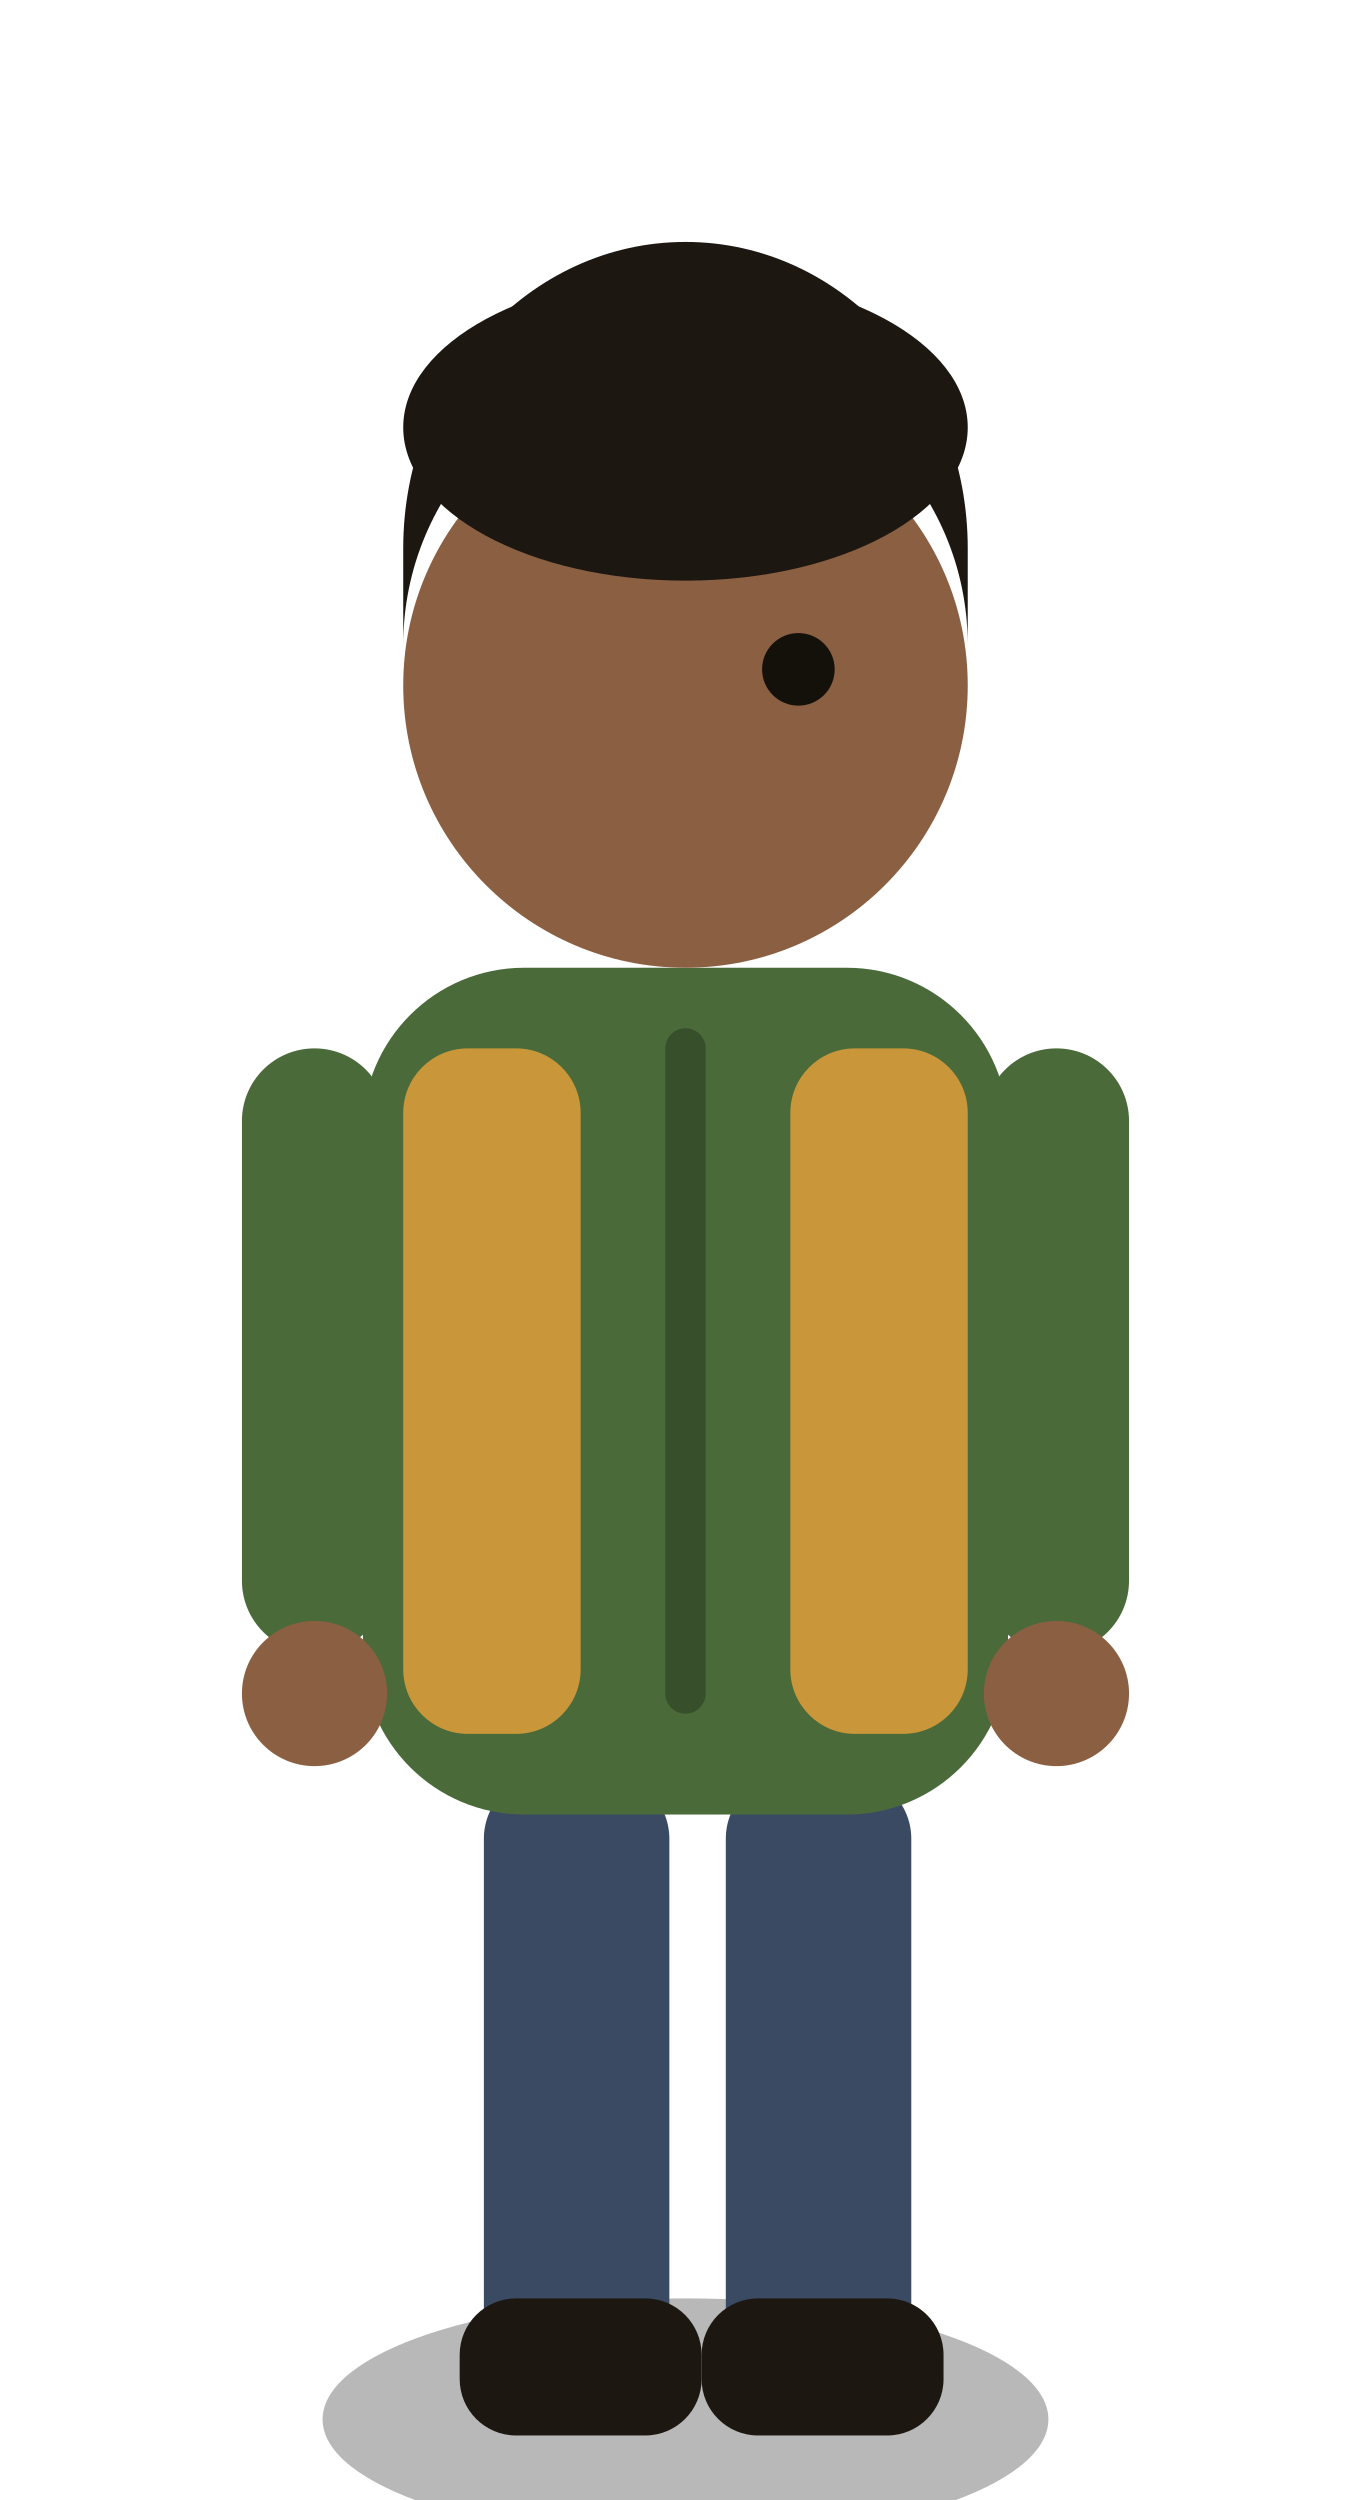
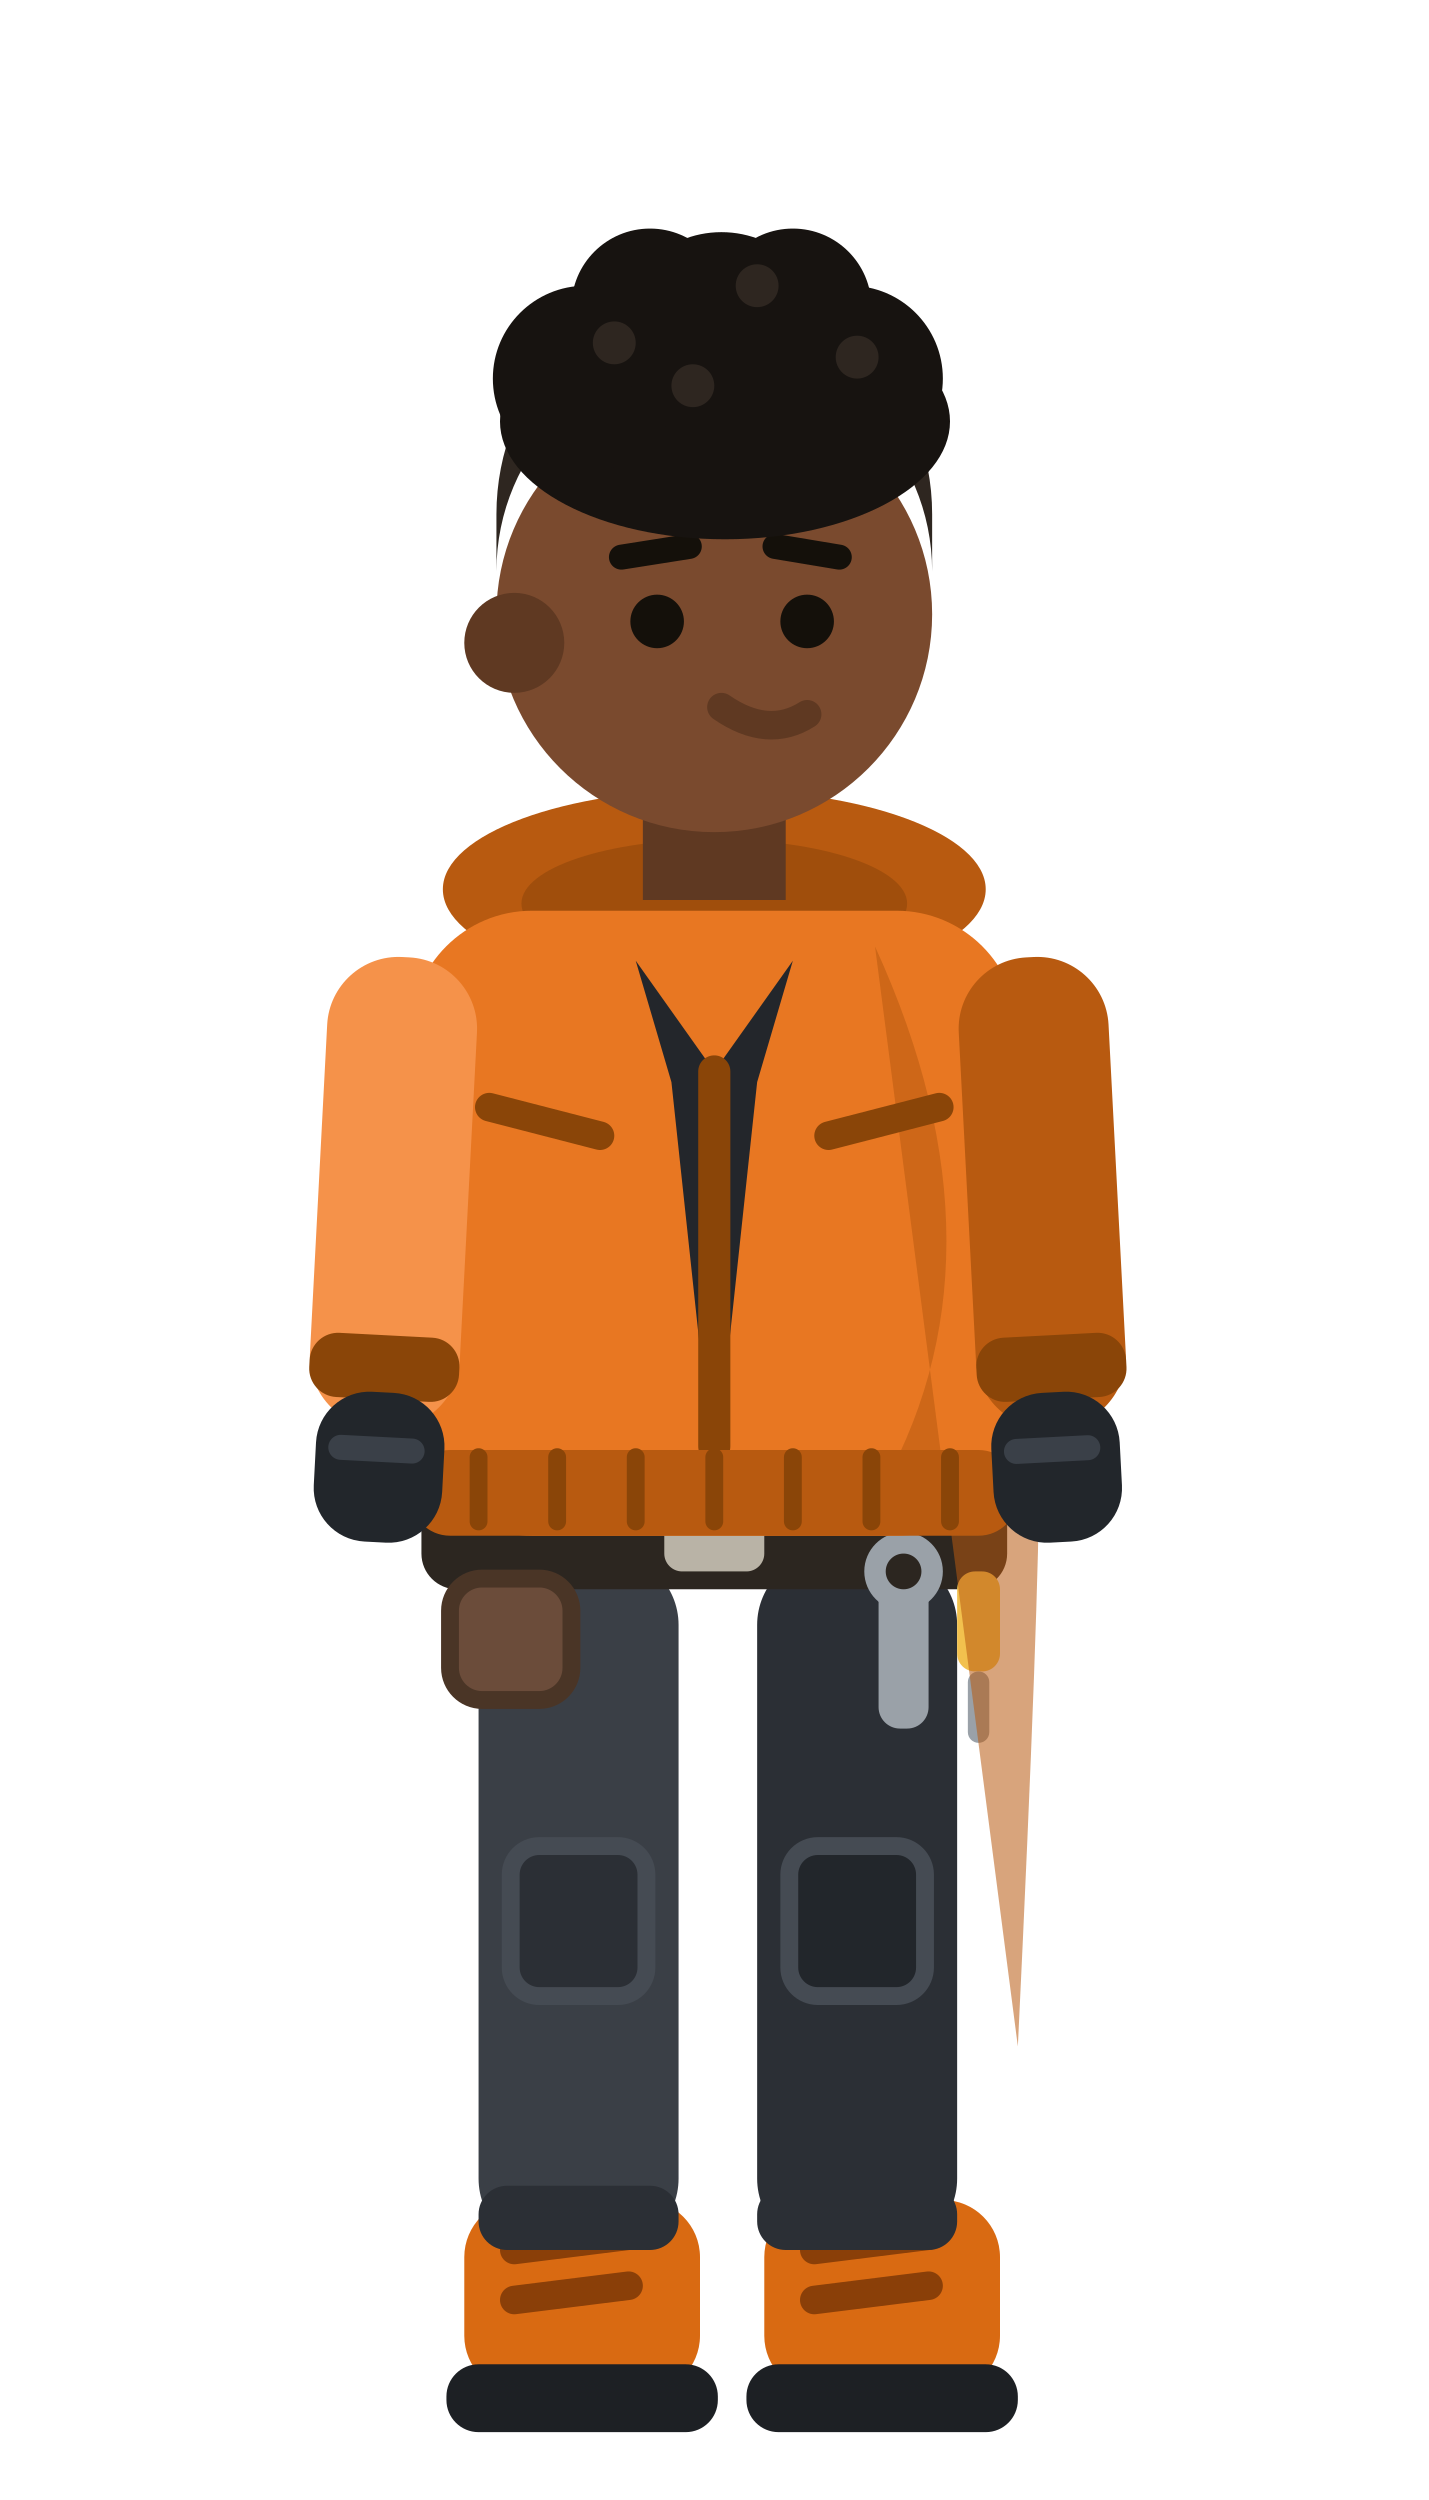
- <svg xmlns="http://www.w3.org/2000/svg" width="34" height="62" viewBox="0 0 34 62">
-   <ellipse cx="17.0" cy="60.0" rx="9.0" ry="3.0" fill="rgba(0,0,0,0.28)" />
-   <rect x="12.0" y="44.0" width="4.6" height="16.0" fill="#3a4a63" rx="1.6" />
-   <rect x="11.4" y="57.0" width="6.0" height="3.4" fill="#1d1712" rx="1.4" />
-   <rect x="18.0" y="44.0" width="4.6" height="16.0" fill="#3a4a63" rx="1.6" />
-   <rect x="17.4" y="57.0" width="6.0" height="3.4" fill="#1d1712" rx="1.4" />
-   <g>
-     <rect x="9.0" y="24.0" width="16.0" height="21.0" fill="#4a6a3a" rx="4" />
-     <rect x="10.0" y="26.0" width="4.4" height="17.0" fill="#c9973a" rx="1.6" />
-     <rect x="19.6" y="26.0" width="4.4" height="17.0" fill="#c9973a" rx="1.6" />
-     <line x1="17.0" y1="26.0" x2="17.0" y2="42.0" stroke="#374f2b" stroke-width="1" stroke-linecap="round" />
-     <rect x="6.0" y="26.0" width="3.6" height="15.0" fill="#4a6a3a" rx="1.8" />
-     <rect x="24.4" y="26.0" width="3.6" height="15.0" fill="#4a6a3a" rx="1.8" />
-     <circle cx="7.8" cy="42.0" r="1.8" fill="#8a5f42" />
-     <circle cx="26.2" cy="42.0" r="1.8" fill="#8a5f42" />
-     <circle cx="17.0" cy="17.0" r="7.0" fill="#8a5f42" />
-     <path d="M 10 16 a 7 7 0 0 1 14 0 l 0 -2.4 a 7 7.6 0 0 0 -14 0 z" fill="#1d1712" />
-     <ellipse cx="17.0" cy="10.6" rx="7.0" ry="3.8" fill="#1d1712" />
-     <circle cx="19.8" cy="16.6" r="0.9" fill="#14100a" />
+ <svg xmlns="http://www.w3.org/2000/svg" width="40" height="70" viewBox="0 0 40 70">
+   <rect x="13.00" y="61.60" width="6.60" height="5.40" fill="#d96a12" rx="1.6" />
+   <rect x="12.50" y="66.20" width="7.60" height="1.90" fill="#1d2024" rx="0.9" />
+   <line x1="14.40" y1="63.00" x2="17.60" y2="62.60" stroke="#8a3f08" stroke-width="0.8" stroke-linecap="round" />
+   <line x1="14.40" y1="64.40" x2="17.60" y2="64.00" stroke="#8a3f08" stroke-width="0.8" stroke-linecap="round" />
+   <rect x="21.40" y="61.60" width="6.60" height="5.40" fill="#d96a12" rx="1.6" />
+   <rect x="20.90" y="66.20" width="7.60" height="1.90" fill="#1d2024" rx="0.9" />
+   <line x1="22.80" y1="63.00" x2="26.00" y2="62.60" stroke="#8a3f08" stroke-width="0.8" stroke-linecap="round" />
+   <line x1="22.80" y1="64.40" x2="26.00" y2="64.00" stroke="#8a3f08" stroke-width="0.8" stroke-linecap="round" />
+   <rect x="13.40" y="43.50" width="5.60" height="19.50" fill="#3a3f46" rx="2" />
+   <rect x="14.30" y="51.69" width="3.80" height="4.20" fill="#2b2f35" rx="0.8" stroke="#454b53" stroke-width="0.5" />
+   <rect x="13.40" y="61.20" width="5.60" height="1.80" fill="#2b2f35" rx="0.8" />
+   <rect x="21.20" y="43.50" width="5.60" height="19.50" fill="#2b2f35" rx="2" />
+   <rect x="22.10" y="51.69" width="3.80" height="4.20" fill="#22262b" rx="0.8" stroke="#454b53" stroke-width="0.5" />
+   <rect x="21.20" y="61.20" width="5.60" height="1.80" fill="#2b2f35" rx="0.8" />
+   <rect x="11.80" y="41.60" width="16.40" height="2.90" fill="#2c2620" rx="1" />
+   <rect x="18.60" y="42.10" width="2.80" height="1.90" fill="#b9b3a6" rx="0.5" />
+   <rect x="12.60" y="44.20" width="3.40" height="3.40" fill="#6b4c3a" rx="0.9" stroke="#4a3526" stroke-width="0.5" />
+   <rect x="24.60" y="44.00" width="1.40" height="4.40" fill="#9aa1a8" rx="0.6" />
+   <circle cx="25.30" cy="44.00" r="1.10" fill="#9aa1a8" />
+   <circle cx="25.30" cy="44.00" r="0.50" fill="#2c2620" />
+   <rect x="26.80" y="44.00" width="1.20" height="2.80" fill="#f2c14e" rx="0.5" />
+   <rect x="27.10" y="46.80" width="0.60" height="2.00" fill="#9aa1a8" rx="0.3" />
+   <ellipse cx="20.00" cy="24.90" rx="7.60" ry="2.80" fill="#b85a10" />
+   <ellipse cx="20.00" cy="25.30" rx="5.40" ry="1.80" fill="#a04e0c" />
+   <rect x="11.50" y="25.50" width="17.00" height="17.50" fill="#e87722" rx="3.4" />
+   <path d="M 24.5 26.5 q 4 8.75 0 15.5 l 4 0 q 1.2 -9.625 0 15.3 z" fill="#b85a10" opacity="0.55" />
+   <path d="M 17.8 26.9 L 20 30.0 L 22.2 26.9 L 21.2 30.3 L 20 41.5 L 18.8 30.3 Z" fill="#23262b" />
+   <line x1="20.00" y1="30.00" x2="20.00" y2="40.50" stroke="#8a4508" stroke-width="0.9" stroke-linecap="round" />
+   <line x1="13.70" y1="31.00" x2="16.80" y2="31.80" stroke="#8a4508" stroke-width="0.8" stroke-linecap="round" />
+   <line x1="23.20" y1="31.80" x2="26.30" y2="31.00" stroke="#8a4508" stroke-width="0.8" stroke-linecap="round" />
+   <rect x="11.50" y="40.60" width="17.00" height="2.40" fill="#b85a10" rx="1.1" />
+   <line x1="13.40" y1="40.80" x2="13.40" y2="42.60" stroke="#8a4508" stroke-width="0.5" stroke-linecap="round" />
+   <line x1="15.60" y1="40.80" x2="15.60" y2="42.60" stroke="#8a4508" stroke-width="0.5" stroke-linecap="round" />
+   <line x1="17.80" y1="40.80" x2="17.80" y2="42.60" stroke="#8a4508" stroke-width="0.5" stroke-linecap="round" />
+   <line x1="20.00" y1="40.80" x2="20.00" y2="42.60" stroke="#8a4508" stroke-width="0.5" stroke-linecap="round" />
+   <line x1="22.20" y1="40.80" x2="22.20" y2="42.60" stroke="#8a4508" stroke-width="0.5" stroke-linecap="round" />
+   <line x1="24.40" y1="40.80" x2="24.40" y2="42.60" stroke="#8a4508" stroke-width="0.5" stroke-linecap="round" />
+   <line x1="26.60" y1="40.80" x2="26.60" y2="42.60" stroke="#8a4508" stroke-width="0.5" stroke-linecap="round" />
+   <g transform="rotate(3 11.3 28.0)">
+     <rect x="9.20" y="26.80" width="4.20" height="13.20" fill="#f5924a" rx="2" />
+     <rect x="9.20" y="37.40" width="4.20" height="1.80" fill="#8a4508" rx="0.8" />
+     <rect x="9.50" y="39.00" width="3.60" height="4.20" fill="#22262b" rx="1.5" />
+     <line x1="10.20" y1="40.60" x2="12.20" y2="40.60" stroke="#3a4048" stroke-width="0.7" stroke-linecap="round" />
  </g>
+   <g transform="rotate(-3 28.9 28.0)">
+     <rect x="26.80" y="26.80" width="4.20" height="13.20" fill="#b85a10" rx="2" />
+     <rect x="26.80" y="37.40" width="4.20" height="1.80" fill="#8a4508" rx="0.8" />
+     <rect x="27.10" y="39.00" width="3.60" height="4.20" fill="#22262b" rx="1.5" />
+     <line x1="27.80" y1="40.60" x2="29.80" y2="40.60" stroke="#3a4048" stroke-width="0.7" stroke-linecap="round" />
+   </g>
+   <rect x="18.00" y="21.80" width="4.00" height="3.40" fill="#5f3922" rx="0" />
+   <circle cx="20.00" cy="17.20" r="6.10" fill="#7a4a2e" />
+   <circle cx="18.40" cy="17.40" r="0.75" fill="#14100a" />
+   <circle cx="22.60" cy="17.40" r="0.75" fill="#14100a" />
+   <line x1="17.40" y1="15.60" x2="19.30" y2="15.30" stroke="#14100a" stroke-width="0.7" stroke-linecap="round" />
+   <line x1="21.70" y1="15.30" x2="23.50" y2="15.60" stroke="#14100a" stroke-width="0.7" stroke-linecap="round" />
+   <path d="M 20.2 19.8 q 1.3 0.9 2.4 0.2" fill="none" stroke="#5f3922" stroke-width="0.8" stroke-linecap="round" />
+   <circle cx="14.40" cy="18.00" r="1.40" fill="#5f3922" />
+   <path d="M 13.9 16.0 a 6.1 6.1 0 0 1 12.2 0 l 0 -1.6 a 6.1 6.4 0 0 0 -12.2 0 z" fill="#2e2620" />
+   <ellipse cx="20.30" cy="11.80" rx="6.30" ry="3.30" fill="#171310" />
+   <circle cx="16.40" cy="10.60" r="2.60" fill="#171310" />
+   <circle cx="20.20" cy="9.40" r="2.90" fill="#171310" />
+   <circle cx="23.80" cy="10.60" r="2.60" fill="#171310" />
+   <circle cx="18.20" cy="8.60" r="2.20" fill="#171310" />
+   <circle cx="22.20" cy="8.60" r="2.20" fill="#171310" />
+   <circle cx="17.20" cy="9.60" r="0.60" fill="#2e2620" />
+   <circle cx="21.20" cy="8.00" r="0.60" fill="#2e2620" />
+   <circle cx="24.00" cy="10.00" r="0.60" fill="#2e2620" />
+   <circle cx="19.40" cy="10.80" r="0.60" fill="#2e2620" />
</svg>
